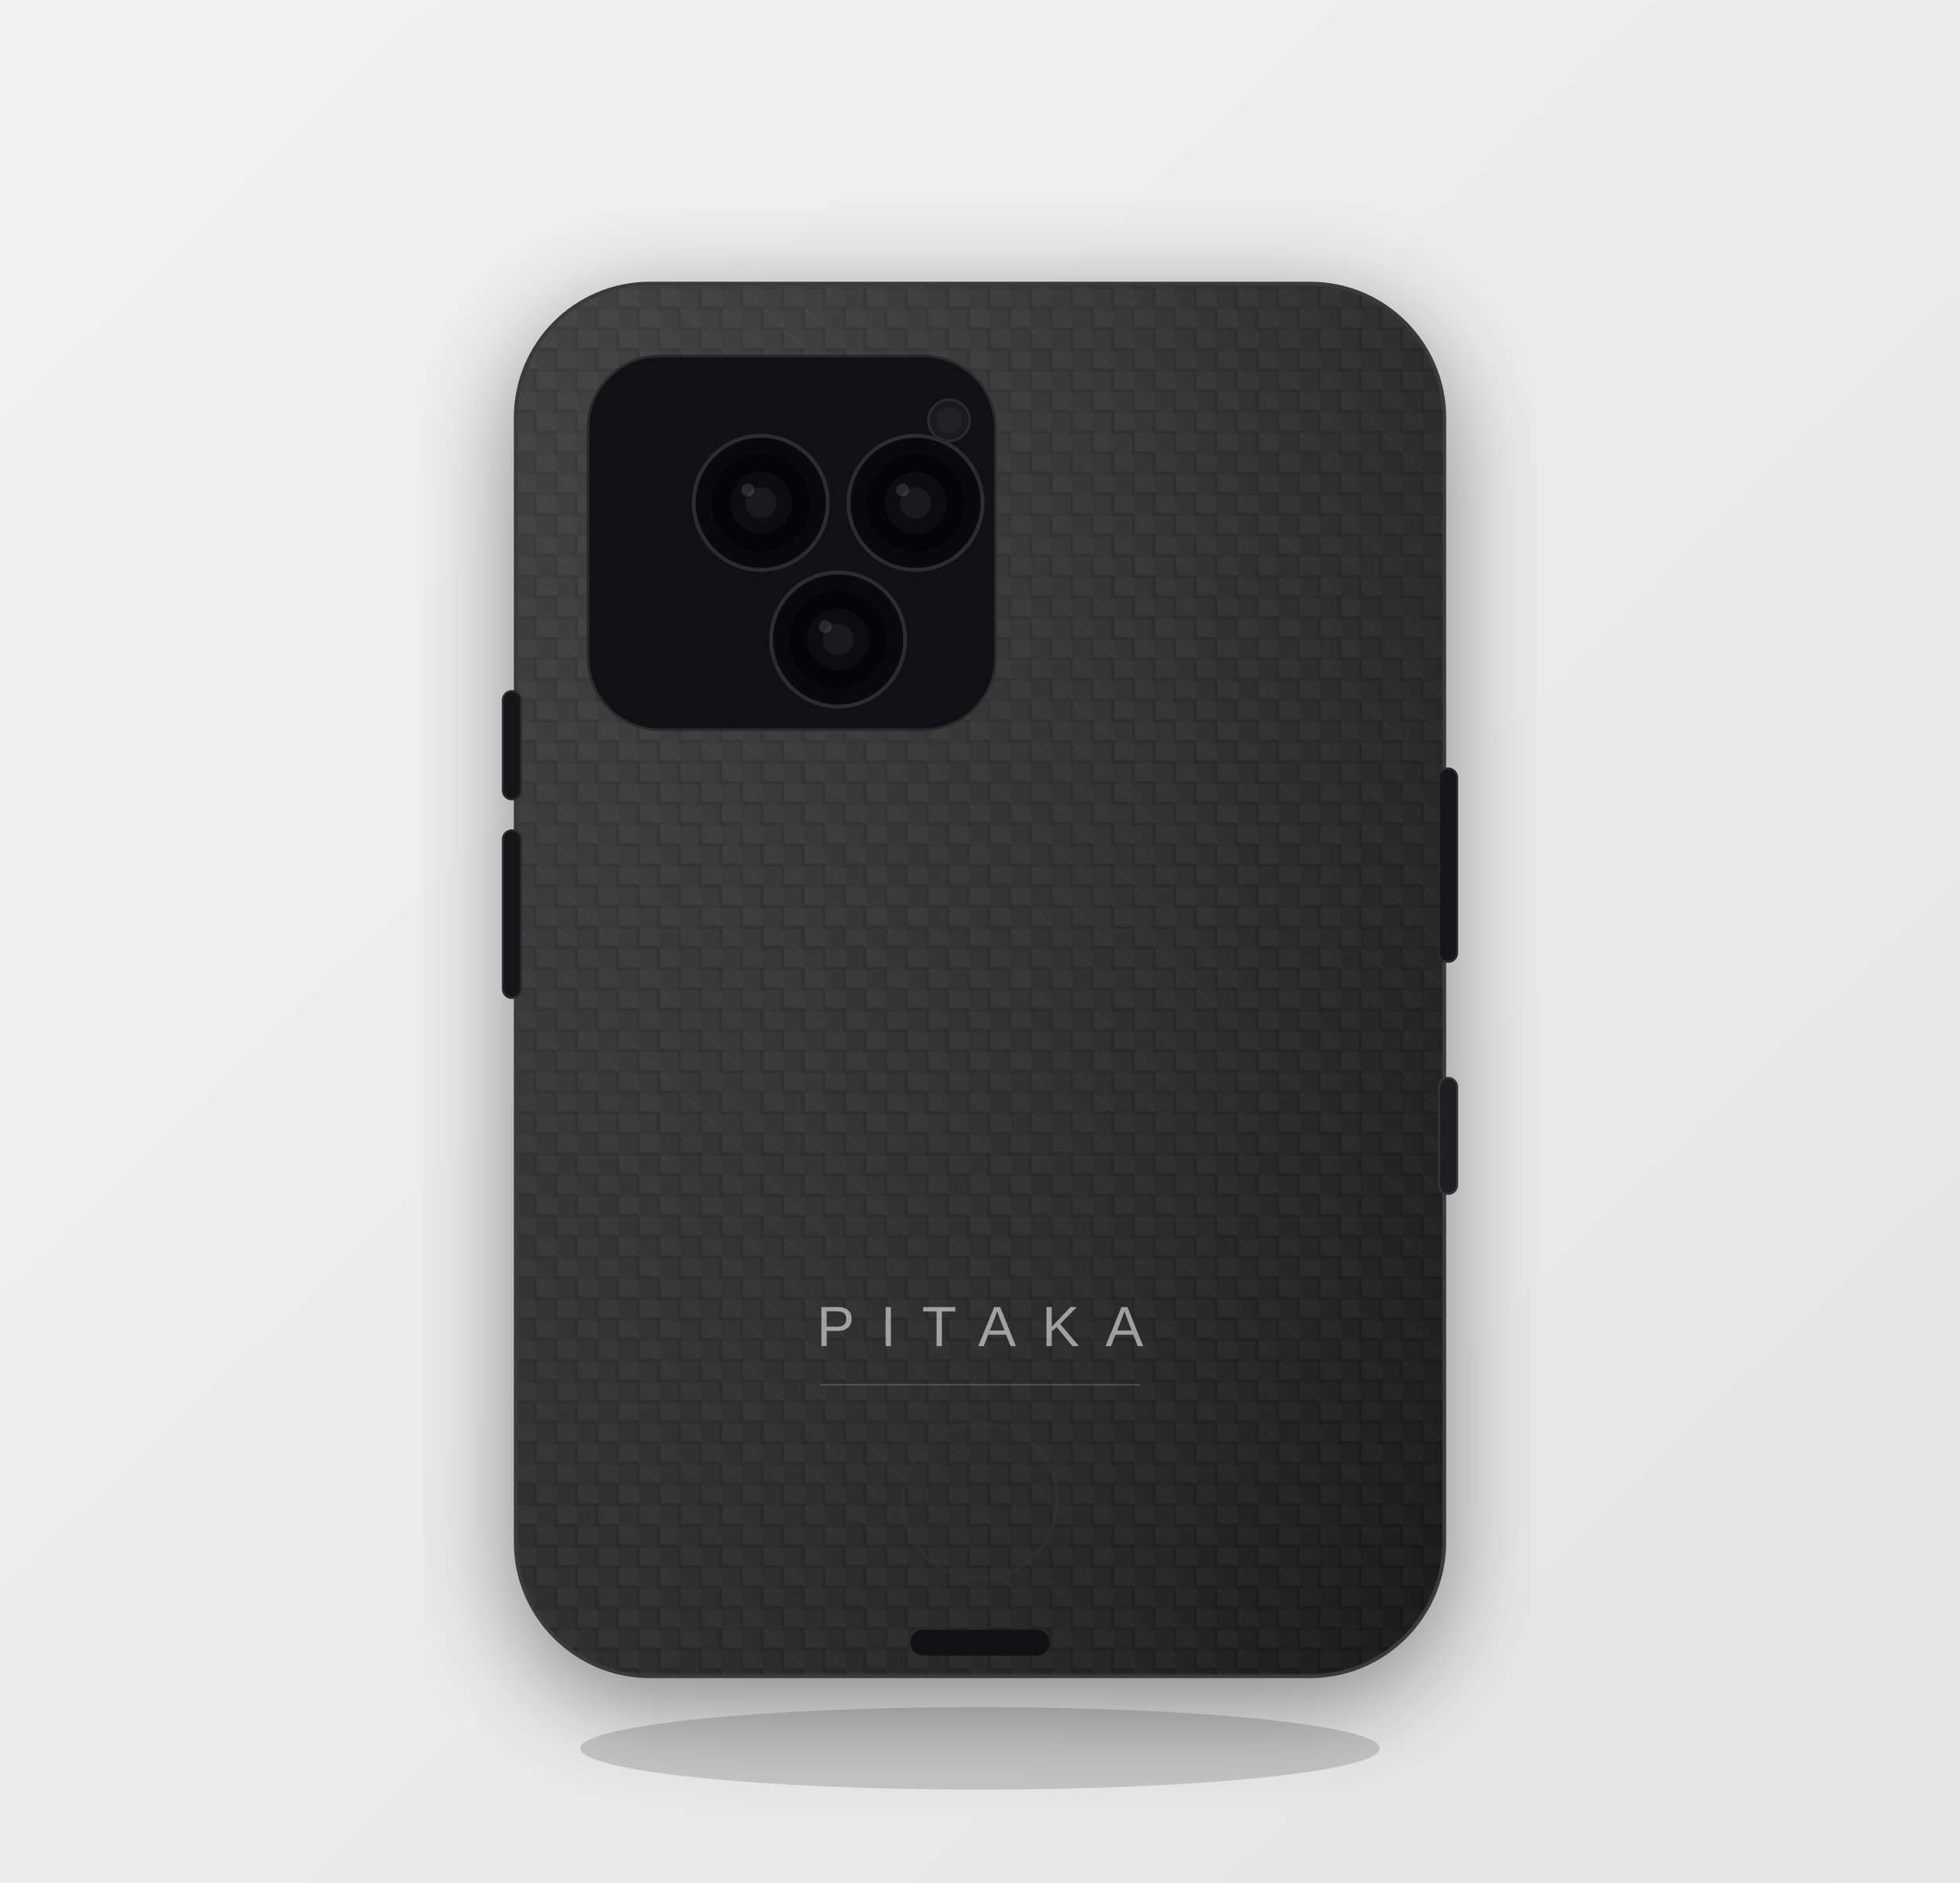
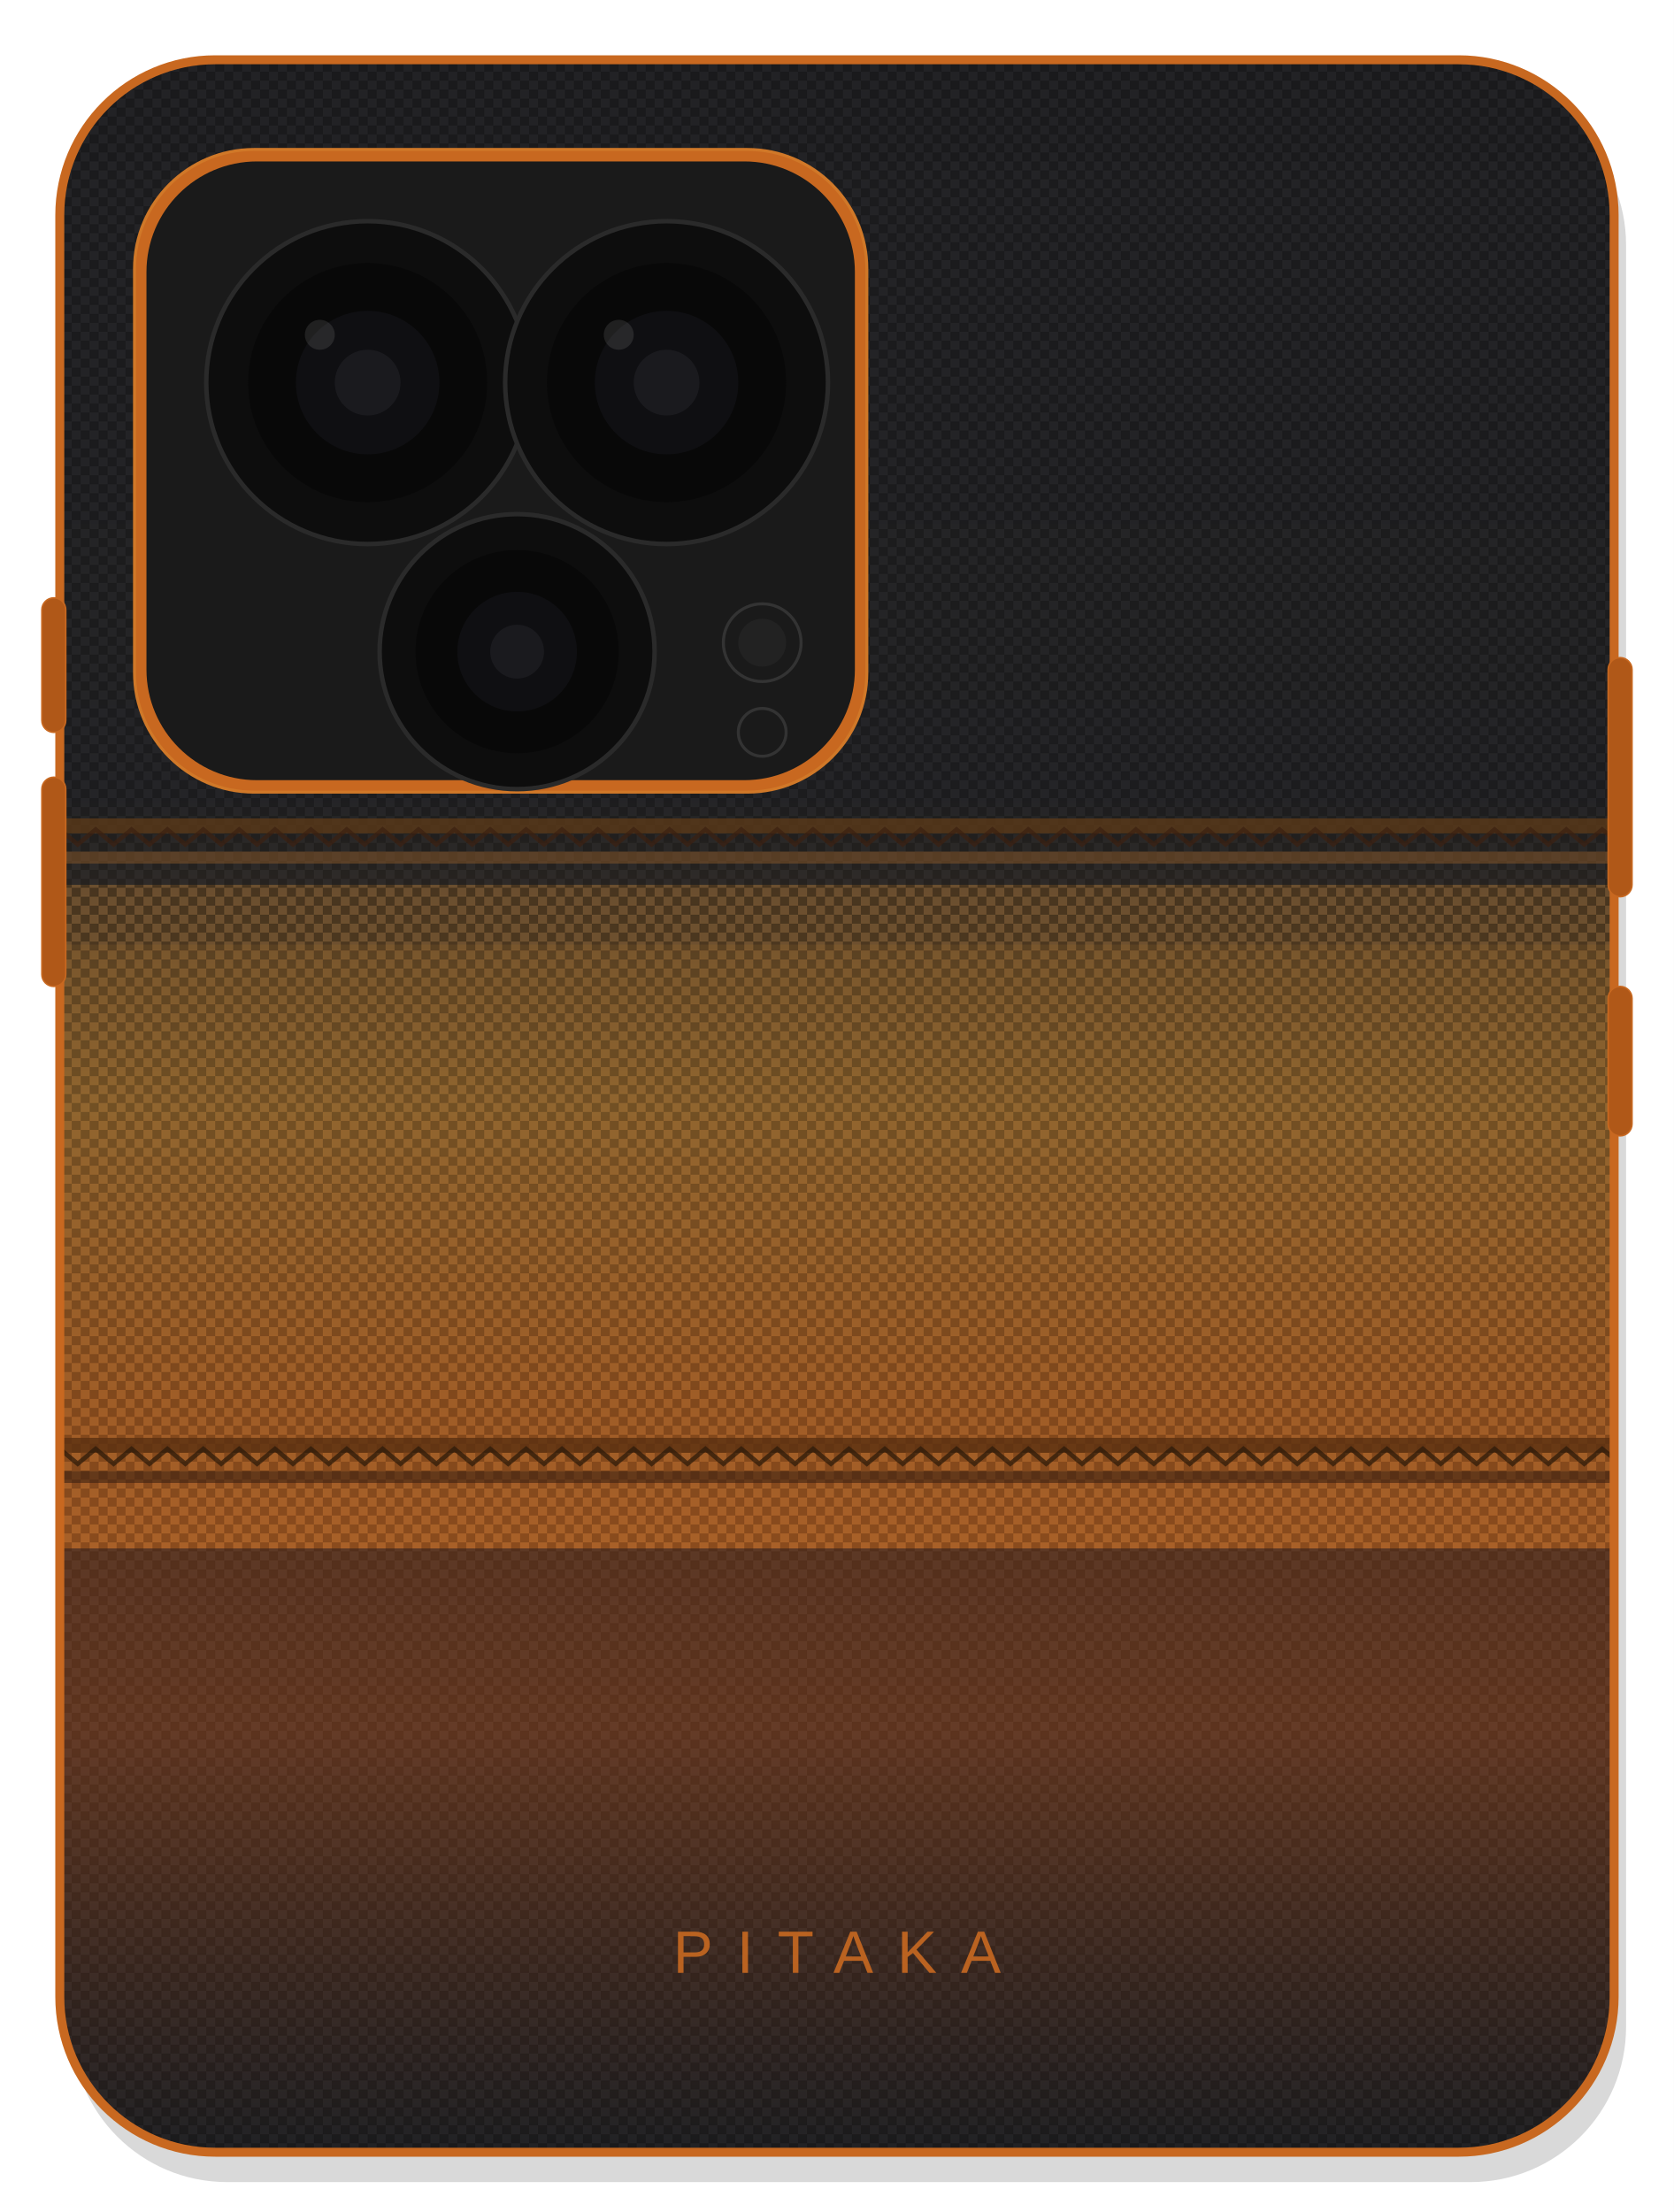
- <svg xmlns="http://www.w3.org/2000/svg" width="760" height="730" viewBox="0 0 760 730">
+ <svg xmlns="http://www.w3.org/2000/svg" width="560" height="740" viewBox="0 0 560 740">
  <defs>
-     <pattern id="weave" x="0" y="0" width="16" height="16" patternUnits="userSpaceOnUse">
-       <rect width="16" height="16" fill="#1c1c1e" />
-       <rect x="0" y="0" width="8" height="7" fill="#252528" rx="1" />
-       <rect x="8" y="8" width="8" height="7" fill="#252528" rx="1" />
-       <rect x="0" y="8" width="7" height="8" fill="#202022" rx="1" />
-       <rect x="8" y="0" width="7" height="8" fill="#202022" rx="1" />
-       <line x1="0" y1="0" x2="8" y2="7" stroke="#2e2e32" stroke-width="0.4" />
-       <line x1="8" y1="8" x2="16" y2="15" stroke="#2e2e32" stroke-width="0.4" />
+     <pattern id="wTop17" x="0" y="0" width="6" height="6" patternUnits="userSpaceOnUse">
+       <rect width="6" height="6" fill="#1a1a1c" />
+       <rect x="0" y="0" width="3" height="3" fill="#2a2a2e" opacity="0.85" />
+       <rect x="3" y="3" width="3" height="3" fill="#2a2a2e" opacity="0.85" />
    </pattern>
-     <linearGradient id="topShine" x1="0%" y1="0%" x2="0%" y2="100%">
-       <stop offset="0%" style="stop-color:#ffffff;stop-opacity:0.07" />
-       <stop offset="100%" style="stop-color:#000000;stop-opacity:0.1" />
+     <pattern id="wMid17" x="0" y="0" width="6" height="6" patternUnits="userSpaceOnUse">
+       <rect width="6" height="6" fill="#6a4820" />
+       <rect x="0" y="0" width="3" height="3" fill="#b07838" opacity="0.85" />
+       <rect x="3" y="3" width="3" height="3" fill="#b07838" opacity="0.85" />
+     </pattern>
+     <pattern id="wBot17" x="0" y="0" width="6" height="6" patternUnits="userSpaceOnUse">
+       <rect width="6" height="6" fill="#8a3810" />
+       <rect x="0" y="0" width="3" height="3" fill="#c05820" opacity="0.85" />
+       <rect x="3" y="3" width="3" height="3" fill="#c05820" opacity="0.85" />
+     </pattern>
+     <linearGradient id="grad17" x1="0" y1="0" x2="0" y2="1">
+       <stop offset="0%" stop-color="#1a1a1c" />
+       <stop offset="35%" stop-color="#1e1e20" />
+       <stop offset="50%" stop-color="#7a5828" />
+       <stop offset="65%" stop-color="#9a4818" />
+       <stop offset="80%" stop-color="#c05820" />
+       <stop offset="100%" stop-color="#1a1a1c" />
    </linearGradient>
-     <linearGradient id="sideShine" x1="0%" y1="0%" x2="100%" y2="0%">
-       <stop offset="0%" style="stop-color:#ffffff;stop-opacity:0.08" />
-       <stop offset="100%" style="stop-color:#000000;stop-opacity:0.15" />
-     </linearGradient>
-     <filter id="dropShadow">
-       <feDropShadow dx="0" dy="10" stdDeviation="20" flood-color="#000000" flood-opacity="0.45" />
+     <clipPath id="clip17">
+       <rect x="20" y="20" width="520" height="700" rx="52" ry="52" />
+     </clipPath>
+     <filter id="shadow17">
+       <feDropShadow dx="0" dy="8" stdDeviation="18" flood-color="#000" flood-opacity="0.35" />
    </filter>
-     <linearGradient id="pageBg" x1="0%" y1="0%" x2="100%" y2="100%">
-       <stop offset="0%" style="stop-color:#f2f2f2" />
-       <stop offset="100%" style="stop-color:#e5e5e5" />
-     </linearGradient>
  </defs>
-   <rect width="760" height="730" fill="url(#pageBg)" />
-   <ellipse cx="380" cy="678" rx="155" ry="16" fill="#000" opacity="0.15" />
-   <rect x="200" y="110" width="360" height="540" rx="52" ry="52" fill="url(#weave)" filter="url(#dropShadow)" />
-   <rect x="200" y="110" width="360" height="540" rx="52" ry="52" fill="url(#sideShine)" />
-   <rect x="200" y="110" width="360" height="540" rx="52" ry="52" fill="url(#topShine)" />
-   <rect x="200" y="110" width="360" height="540" rx="52" ry="52" fill="none" stroke="#3a3a3e" stroke-width="1.5" />
-   <rect x="228" y="138" width="158" height="145" rx="28" fill="#111113" stroke="#2a2a2e" stroke-width="1" />
-   <circle cx="295" cy="195" r="26" fill="#0a0a0c" stroke="#2c2c30" stroke-width="1.5" />
-   <circle cx="295" cy="195" r="19" fill="#050507" />
-   <circle cx="295" cy="195" r="12" fill="#0d0d10" />
-   <circle cx="295" cy="195" r="6" fill="#1a1a1e" />
-   <circle cx="290" cy="190" r="2.5" fill="#ffffff" opacity="0.12" />
-   <circle cx="355" cy="195" r="26" fill="#0a0a0c" stroke="#2c2c30" stroke-width="1.5" />
-   <circle cx="355" cy="195" r="19" fill="#050507" />
-   <circle cx="355" cy="195" r="12" fill="#0d0d10" />
-   <circle cx="355" cy="195" r="6" fill="#1a1a1e" />
-   <circle cx="350" cy="190" r="2.5" fill="#ffffff" opacity="0.12" />
-   <circle cx="325" cy="248" r="26" fill="#0a0a0c" stroke="#2c2c30" stroke-width="1.5" />
-   <circle cx="325" cy="248" r="19" fill="#050507" />
-   <circle cx="325" cy="248" r="12" fill="#0d0d10" />
-   <circle cx="325" cy="248" r="6" fill="#1a1a1e" />
-   <circle cx="320" cy="243" r="2.5" fill="#ffffff" opacity="0.12" />
-   <circle cx="368" cy="163" r="8" fill="#1a1a1c" stroke="#2a2a2e" stroke-width="1" />
-   <circle cx="368" cy="163" r="5" fill="#222224" />
-   <rect x="195" y="268" width="7" height="42" rx="3.5" fill="#161618" stroke="#2a2a2e" stroke-width="0.8" />
-   <rect x="195" y="322" width="7" height="65" rx="3.5" fill="#161618" stroke="#2a2a2e" stroke-width="0.8" />
-   <rect x="558" y="298" width="7" height="75" rx="3.5" fill="#161618" stroke="#2a2a2e" stroke-width="0.8" />
-   <rect x="558" y="418" width="7" height="45" rx="3.5" fill="#1e1e22" stroke="#333338" stroke-width="0.8" />
-   <text x="380" y="522" font-family="'Helvetica Neue',Arial,sans-serif" font-size="22" font-weight="300" letter-spacing="10" fill="#ffffff" text-anchor="middle" opacity="0.55">PITAKA</text>
-   <line x1="318" y1="537" x2="442" y2="537" stroke="#ffffff" stroke-width="0.5" opacity="0.2" />
-   <circle cx="380" cy="582" r="30" fill="none" stroke="#333338" stroke-width="1.5" opacity="0.5" />
-   <circle cx="380" cy="582" r="22" fill="none" stroke="#2a2a2e" stroke-width="1" opacity="0.35" />
-   <rect x="353" y="632" width="54" height="10" rx="5" fill="#111113" />
+   <rect width="560" height="740" fill="#ffffff" />
+   <rect x="20" y="20" width="520" height="700" rx="52" fill="#000" opacity="0.15" transform="translate(4,10)" />
+   <rect x="20" y="20" width="520" height="700" rx="52" fill="url(#grad17)" clip-path="url(#clip17)" />
+   <rect x="20" y="20" width="520" height="296" fill="url(#wTop17)" opacity="0.6" clip-path="url(#clip17)" />
+   <rect x="20" y="296" width="520" height="222" fill="url(#wMid17)" opacity="0.5" clip-path="url(#clip17)" />
+   <rect x="20" y="518" width="520" height="222" fill="url(#wTop17)" opacity="0.6" clip-path="url(#clip17)" />
+   <rect x="20" y="273.8" width="520" height="5" fill="#5a3818" opacity="0.8" clip-path="url(#clip17)" />
+   <rect x="20" y="284.9" width="520" height="4" fill="#7a5028" opacity="0.6" clip-path="url(#clip17)" />
+   <path d="M20,277.5 20,277.5 26,282.5 32,277.5 38,282.5 44,277.5 50,282.5 56,277.5 62,282.5 68,277.5 74,282.5 80,277.5 86,282.5 92,277.5 98,282.5 104,277.5 110,282.5 116,277.5 122,282.5 128,277.5 134,282.5 140,277.5 146,282.5 152,277.5 158,282.5 164,277.5 170,282.5 176,277.5 182,282.5 188,277.5 194,282.5 200,277.5 206,282.5 212,277.5 218,282.5 224,277.5 230,282.5 236,277.5 242,282.5 248,277.5 254,282.5 260,277.5 266,282.5 272,277.5 278,282.5 284,277.5 290,282.5 296,277.5 302,282.5 308,277.5 314,282.5 320,277.5 326,282.5 332,277.5 338,282.5 344,277.5 350,282.5 356,277.5 362,282.5 368,277.5 374,282.5 380,277.5 386,282.5 392,277.5 398,282.5 404,277.5 410,282.5 416,277.5 422,282.5 428,277.5 434,282.5 440,277.5 446,282.5 452,277.5 458,282.5 464,277.5 470,282.5 476,277.5 482,282.5 488,277.5 494,282.5 500,277.5 506,282.5 512,277.5 518,282.5 524,277.5 530,282.5 536,277.5 542,282.5 548,277.5 554,282.5 540,277.5" fill="none" stroke="#3a2010" stroke-width="1.5" opacity="0.7" clip-path="url(#clip17)" />
+   <rect x="20" y="481" width="520" height="5" fill="#5a3010" opacity="0.8" clip-path="url(#clip17)" />
+   <rect x="20" y="492.1" width="520" height="4" fill="#3a2010" opacity="0.6" clip-path="url(#clip17)" />
+   <path d="M20,484.7 20,484.7 26,489.7 32,484.7 38,489.7 44,484.7 50,489.7 56,484.7 62,489.7 68,484.7 74,489.7 80,484.7 86,489.7 92,484.7 98,489.7 104,484.7 110,489.7 116,484.7 122,489.7 128,484.7 134,489.7 140,484.7 146,489.7 152,484.7 158,489.7 164,484.7 170,489.7 176,484.7 182,489.7 188,484.7 194,489.7 200,484.7 206,489.7 212,484.7 218,489.7 224,484.7 230,489.7 236,484.7 242,489.7 248,484.7 254,489.7 260,484.7 266,489.7 272,484.7 278,489.7 284,484.7 290,489.7 296,484.7 302,489.7 308,484.7 314,489.7 320,484.7 326,489.7 332,484.7 338,489.7 344,484.7 350,489.7 356,484.7 362,489.7 368,484.7 374,489.7 380,484.7 386,489.7 392,484.7 398,489.7 404,484.7 410,489.7 416,484.7 422,489.7 428,484.7 434,489.7 440,484.7 446,489.7 452,484.7 458,489.7 464,484.7 470,489.7 476,484.7 482,489.7 488,484.7 494,489.7 500,484.7 506,489.7 512,484.7 518,489.7 524,484.7 530,489.7 536,484.7 542,489.7 548,484.7 554,489.7 540,484.7" fill="none" stroke="#2a1808" stroke-width="1.5" opacity="0.7" clip-path="url(#clip17)" />
+   <rect x="20" y="20" width="520" height="700" rx="52" fill="none" stroke="#c86820" stroke-width="3" />
+   <rect x="45" y="50" width="245" height="215" rx="40" fill="#c86820" stroke="#d07828" stroke-width="1" />
+   <rect x="49" y="54" width="237" height="207" rx="37" fill="#1a1a1a" />
+   <circle cx="123" cy="128" r="54" fill="#0d0d0d" stroke="#2a2a2a" stroke-width="1.5" />
+   <circle cx="123" cy="128" r="40" fill="#080808" />
+   <circle cx="123" cy="128" r="24" fill="#0f0f12" />
+   <circle cx="123" cy="128" r="11" fill="#1a1a1e" />
+   <circle cx="107" cy="112" r="5" fill="#fff" opacity="0.1" />
+   <circle cx="223" cy="128" r="54" fill="#0d0d0d" stroke="#2a2a2a" stroke-width="1.5" />
+   <circle cx="223" cy="128" r="40" fill="#080808" />
+   <circle cx="223" cy="128" r="24" fill="#0f0f12" />
+   <circle cx="223" cy="128" r="11" fill="#1a1a1e" />
+   <circle cx="207" cy="112" r="5" fill="#fff" opacity="0.1" />
+   <circle cx="173" cy="218" r="46" fill="#0d0d0d" stroke="#2a2a2a" stroke-width="1.5" />
+   <circle cx="173" cy="218" r="34" fill="#080808" />
+   <circle cx="173" cy="218" r="20" fill="#0f0f12" />
+   <circle cx="173" cy="218" r="9" fill="#1a1a1e" />
+   <circle cx="255" cy="215" r="13" fill="#1a1a1a" stroke="#333" stroke-width="1" />
+   <circle cx="255" cy="215" r="8" fill="#222" />
+   <circle cx="255" cy="245" r="8" fill="#1a1a1a" stroke="#333" stroke-width="1" />
+   <text x="280" y="660" font-family="'Helvetica Neue',Arial,sans-serif" font-size="20" font-weight="400" letter-spacing="8" fill="#c86820" text-anchor="middle" opacity="0.9">PITAKA</text>
+   <rect x="14" y="200" width="8" height="45" rx="4" fill="#b05818" stroke="#c86820" stroke-width="0.5" />
+   <rect x="14" y="260" width="8" height="70" rx="4" fill="#b05818" stroke="#c86820" stroke-width="0.5" />
+   <rect x="538" y="220" width="8" height="80" rx="4" fill="#b05818" stroke="#c86820" stroke-width="0.5" />
+   <rect x="538" y="330" width="8" height="50" rx="4" fill="#b05818" stroke="#c86820" stroke-width="0.5" />
</svg>
